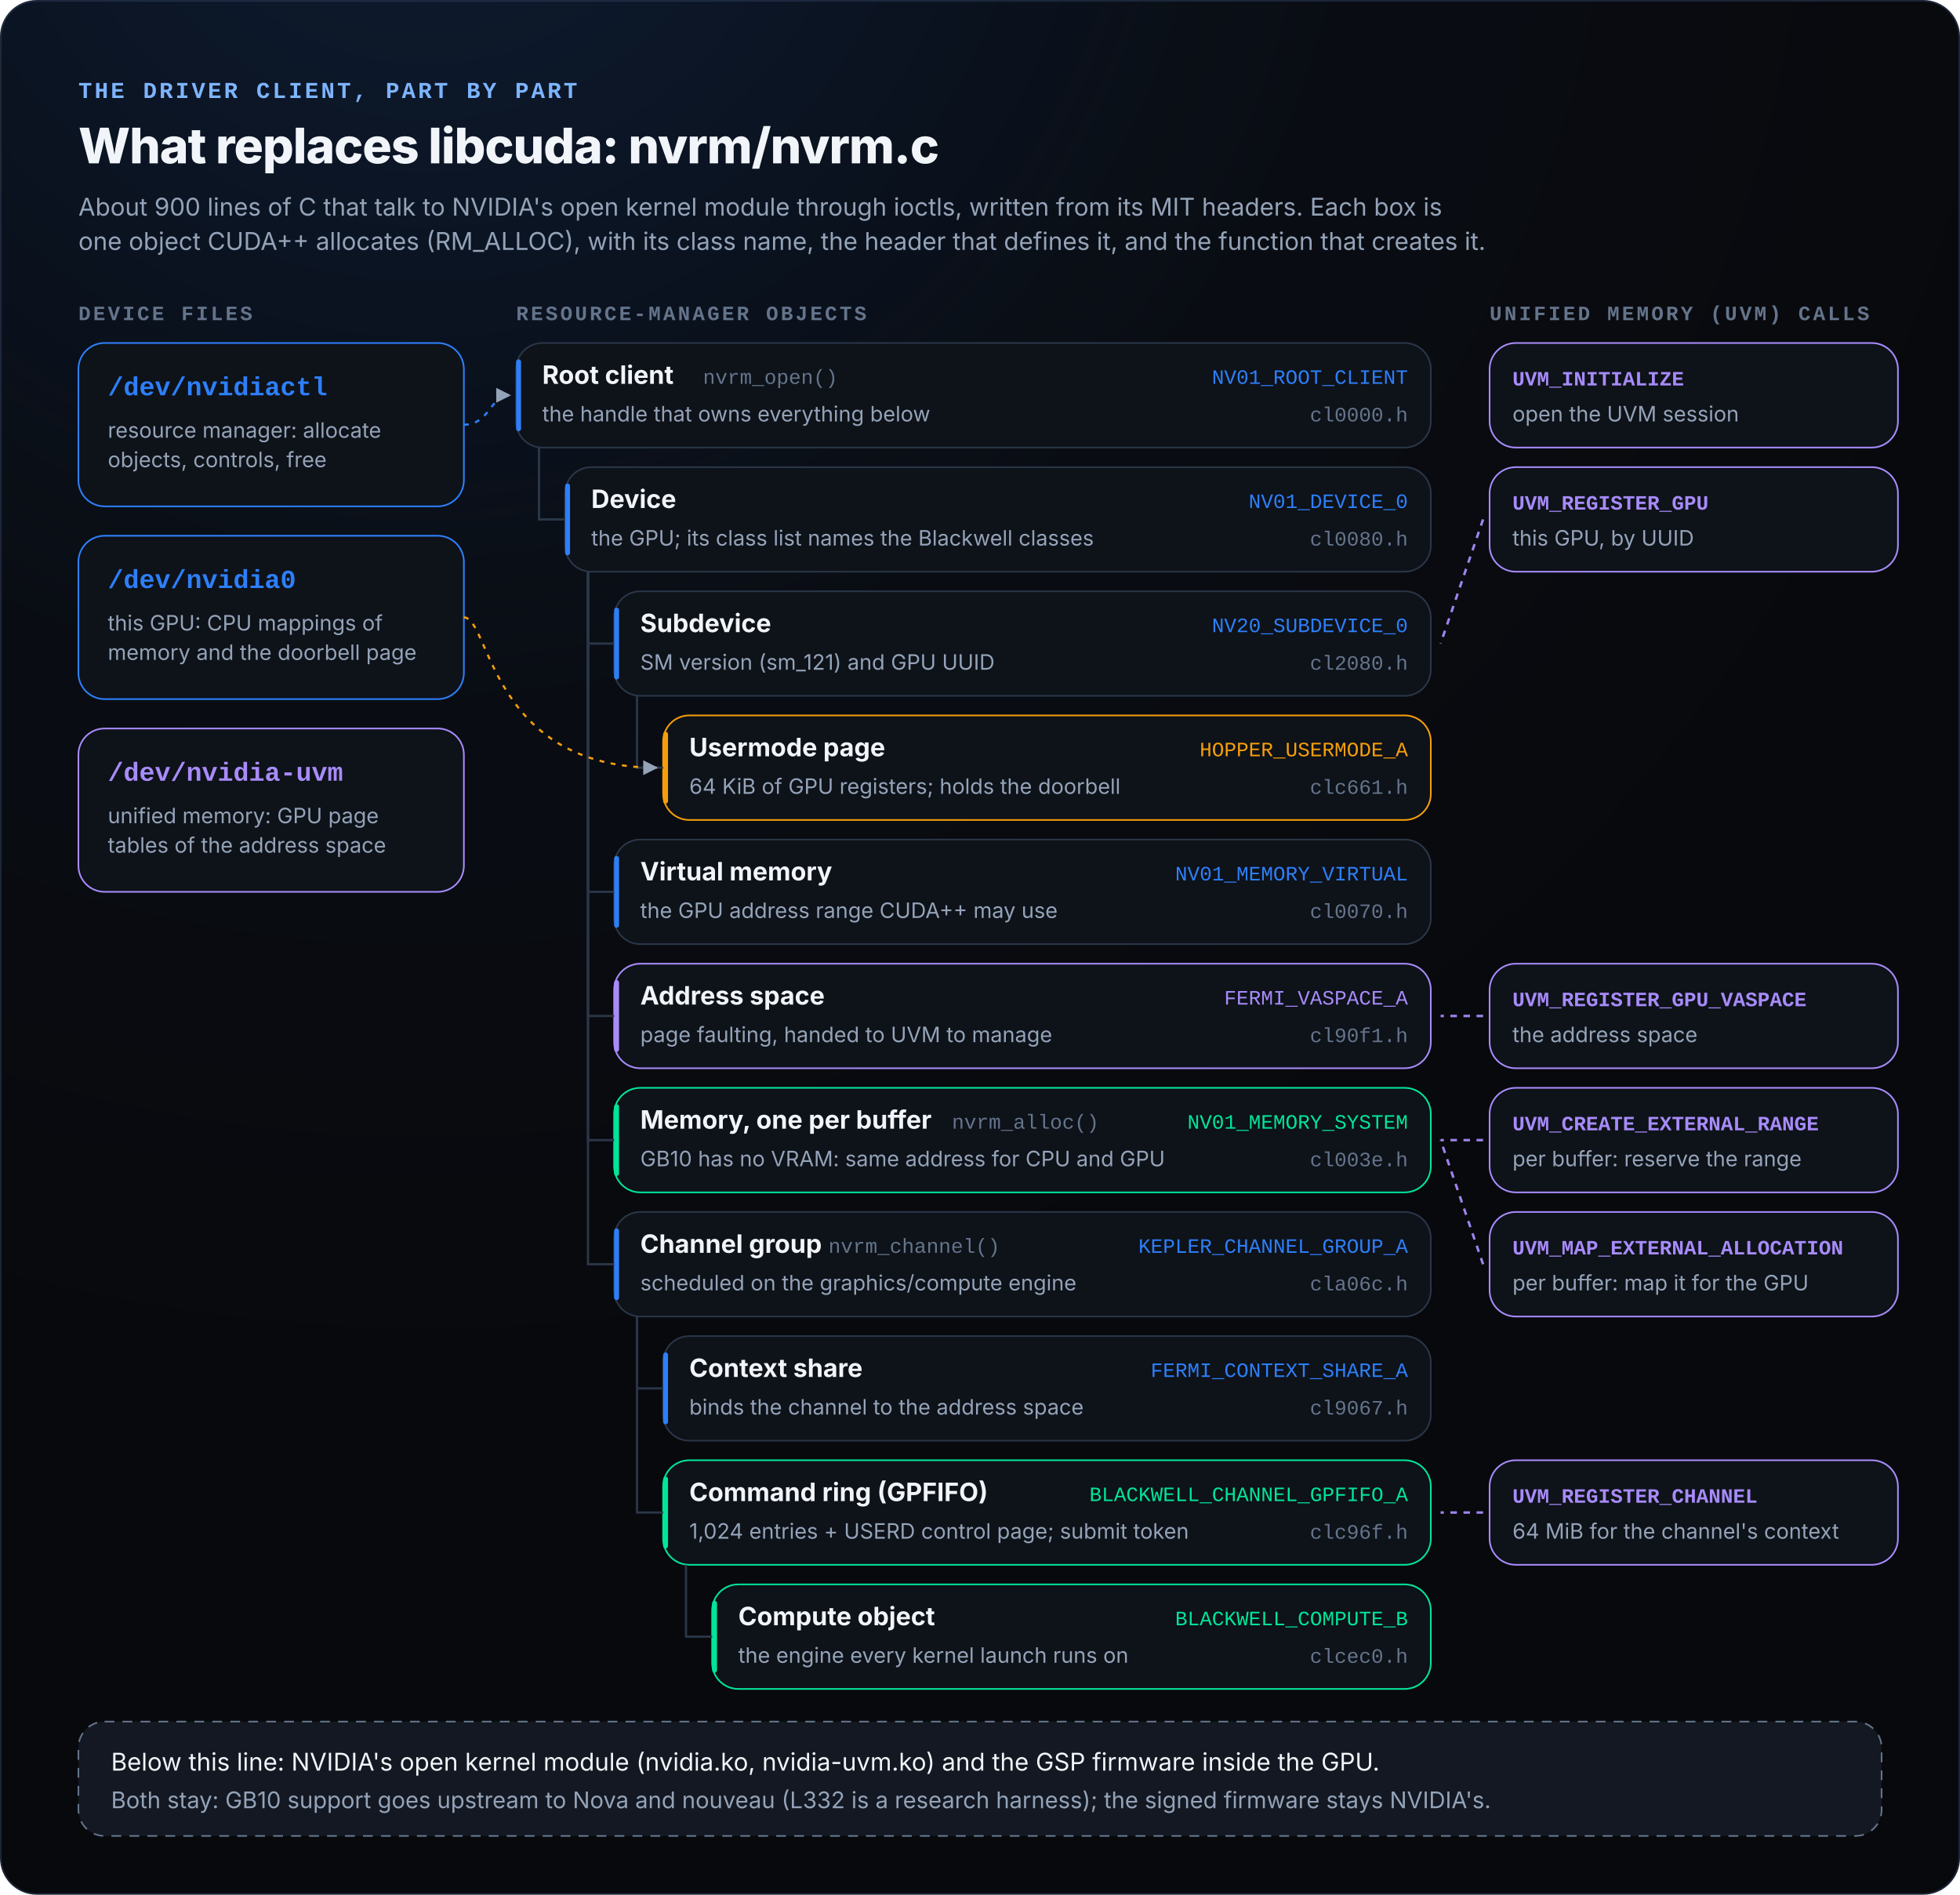
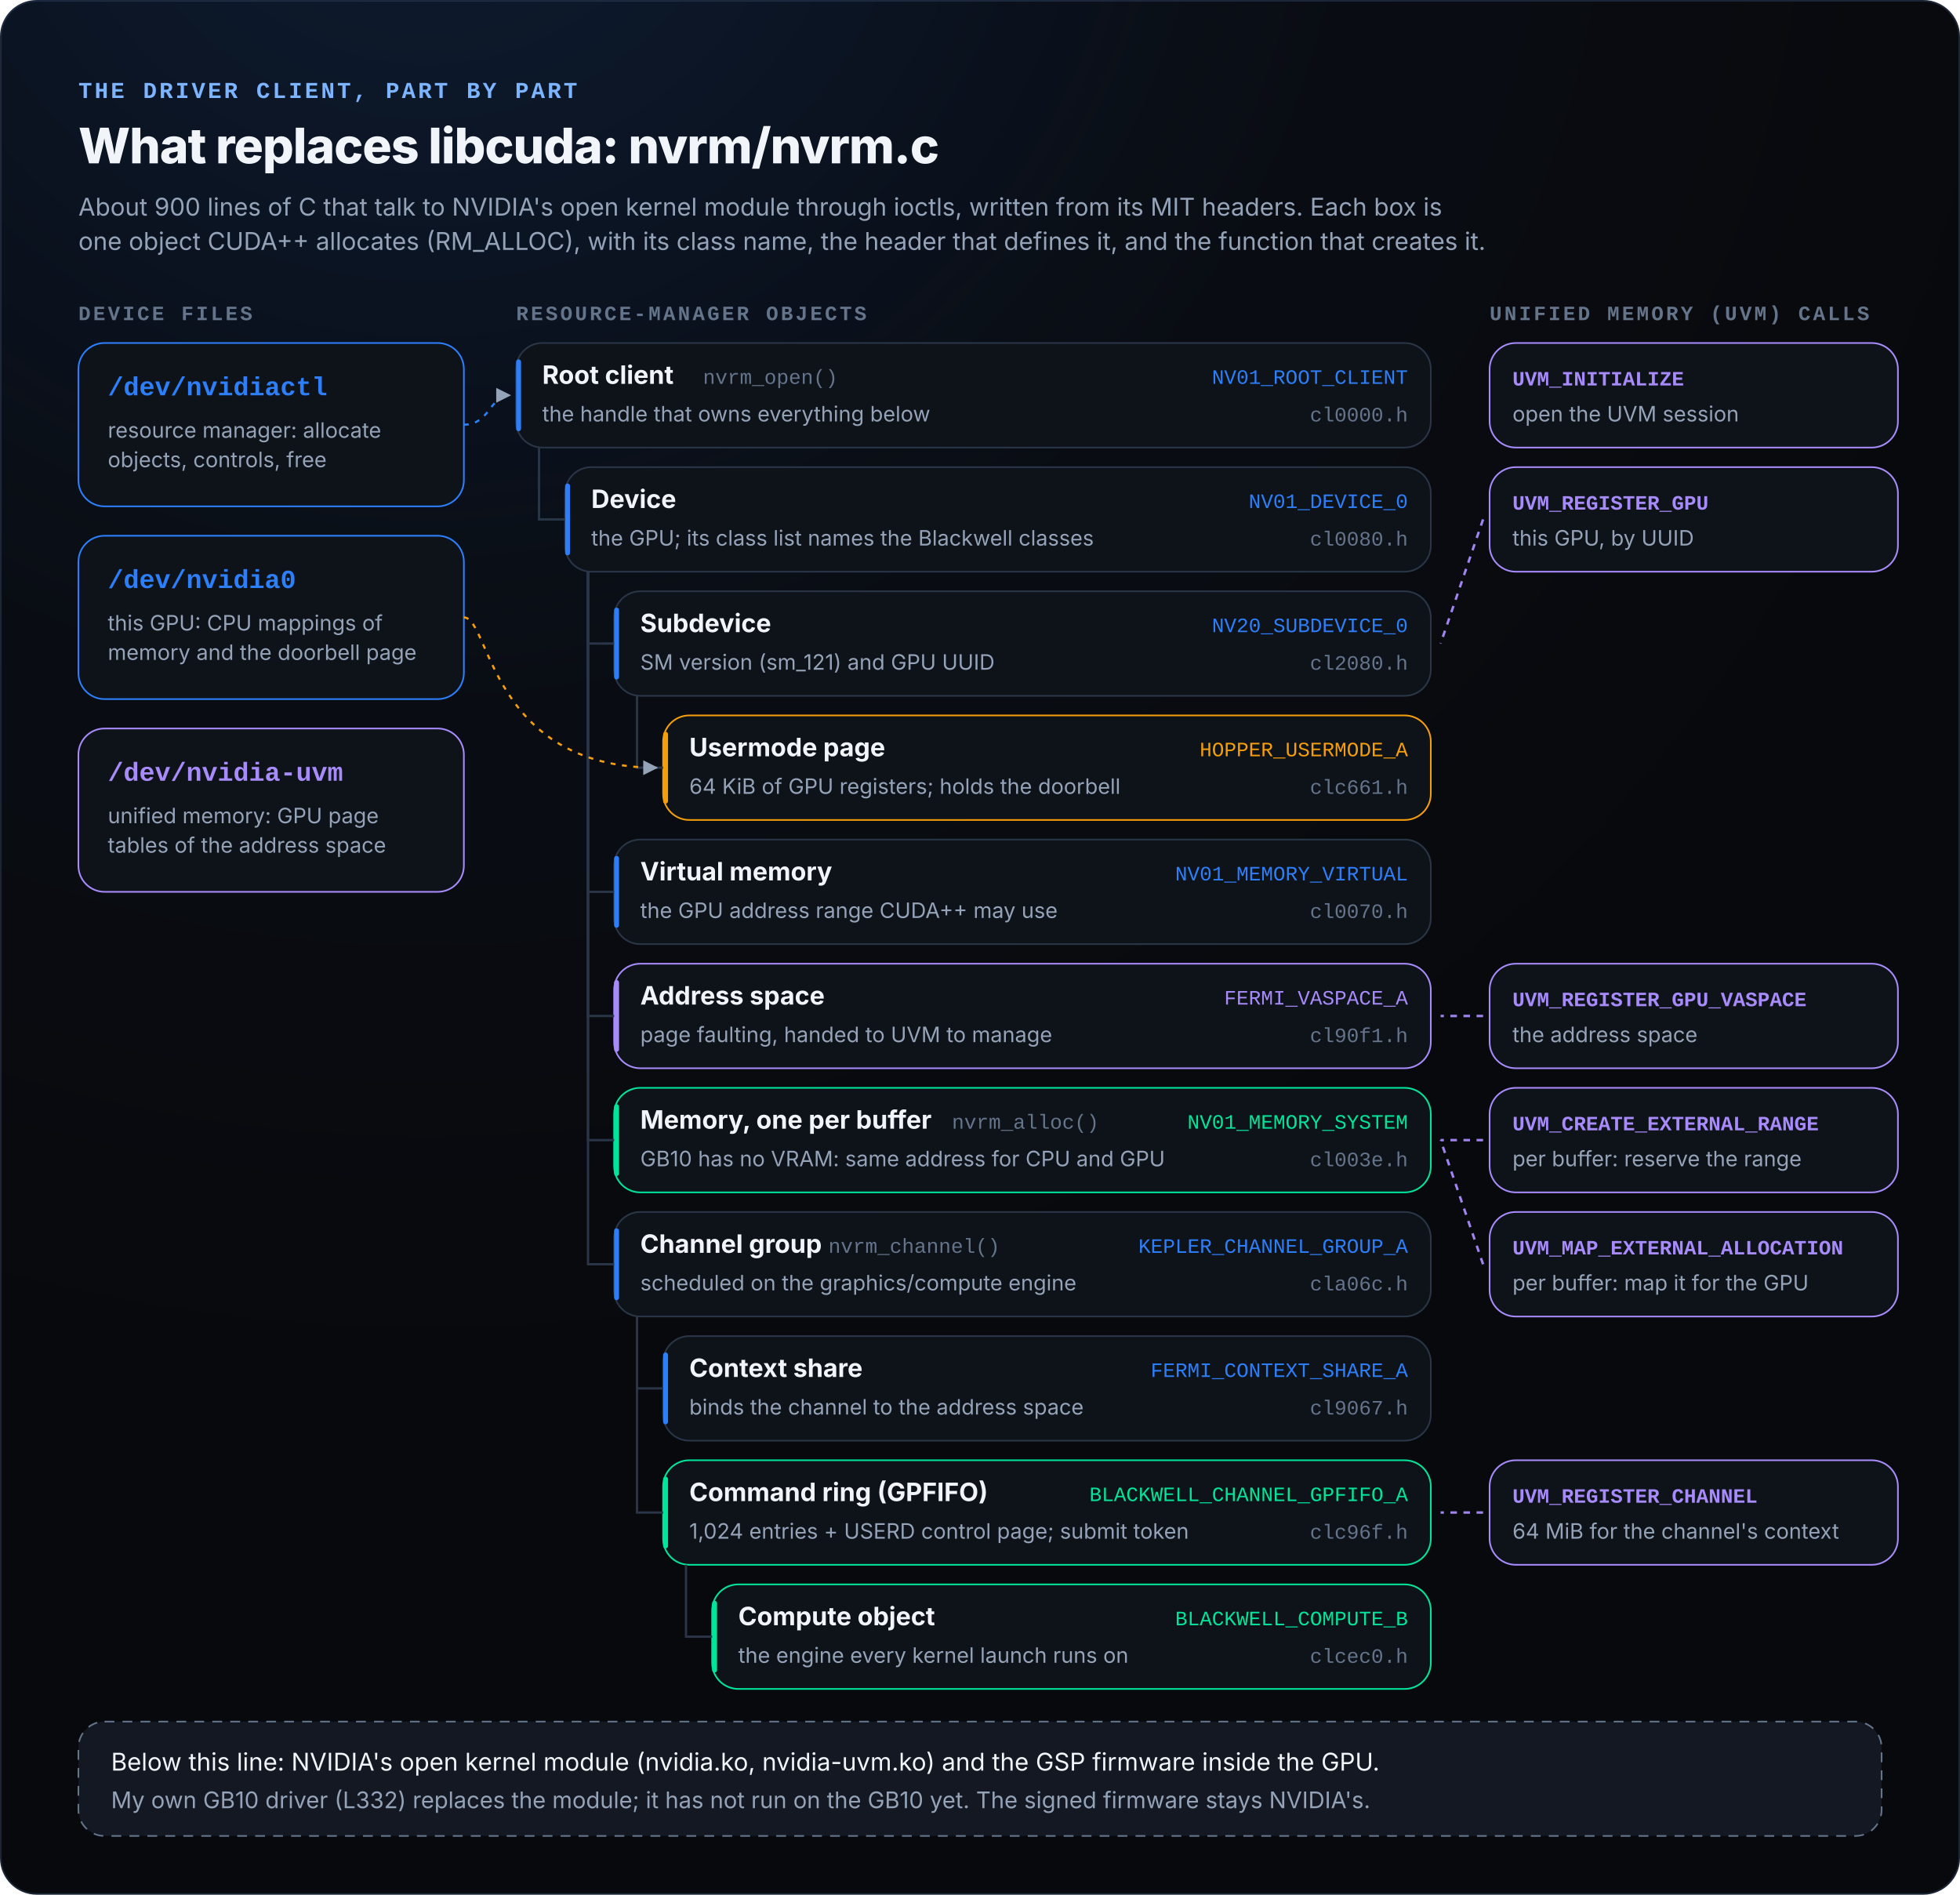
<svg xmlns="http://www.w3.org/2000/svg" width="1200" height="1160" viewBox="0 0 1200 1160" role="img" aria-labelledby="t d">
  <defs>
    <radialGradient id="glow" cx="22%" cy="-10%" r="85%">
      <stop offset="0" stop-color="#2d7ff9" stop-opacity="0.16" />
      <stop offset="0.55" stop-color="#2d7ff9" stop-opacity="0.03" />
      <stop offset="1" stop-color="#2d7ff9" stop-opacity="0" />
    </radialGradient>
    <radialGradient id="glow2" cx="92%" cy="8%" r="45%">
      <stop offset="0" stop-color="#00e599" stop-opacity="0.08" />
      <stop offset="1" stop-color="#00e599" stop-opacity="0" />
    </radialGradient>
    <marker id="arrow" viewBox="0 0 10 10" refX="9" refY="5" markerWidth="7" markerHeight="7" orient="auto-start-reverse">
      <path d="M0 0 L10 5 L0 10 z" fill="#94a3b8" />
    </marker>
  </defs>
  <rect x="0.5" y="0.5" width="1199.0" height="1159.0" rx="22" fill="#08090c" stroke="#1c2536" stroke-width="1.0" />
  <rect x="0.5" y="0.5" width="1199.0" height="1159.0" rx="22" fill="url(#glow)" stroke="none" stroke-width="1.0" />
  <text x="48.0" y="60.0" font-family="ui-monospace, SFMono-Regular, Menlo, Consolas, 'Liberation Mono', monospace" font-size="14" font-weight="600" fill="#7db4ff" text-anchor="start" letter-spacing="1.5">THE DRIVER CLIENT, PART BY PART</text>
  <text x="48.0" y="100.0" font-family="Inter, ui-sans-serif, -apple-system, 'Segoe UI', Helvetica, Arial, sans-serif" font-size="30" font-weight="800" fill="#f1f5f9" text-anchor="start" letter-spacing="-0.5">What replaces libcuda: nvrm/nvrm.c</text>
  <text x="48.0" y="132.0" font-family="Inter, ui-sans-serif, -apple-system, 'Segoe UI', Helvetica, Arial, sans-serif" font-size="15" font-weight="400" fill="#94a3b8" text-anchor="start">About 900 lines of C that talk to NVIDIA's open kernel module through ioctls, written from its MIT headers. Each box is</text>
  <text x="48.0" y="153.0" font-family="Inter, ui-sans-serif, -apple-system, 'Segoe UI', Helvetica, Arial, sans-serif" font-size="15" font-weight="400" fill="#94a3b8" text-anchor="start">one object CUDA++ allocates (RM_ALLOC), with its class name, the header that defines it, and the function that creates it.</text>
  <text x="48.0" y="196.0" font-family="ui-monospace, SFMono-Regular, Menlo, Consolas, 'Liberation Mono', monospace" font-size="12.5" font-weight="700" fill="#64748b" text-anchor="start" letter-spacing="1.5">DEVICE FILES</text>
  <rect x="48.0" y="210.0" width="236.0" height="100.0" rx="16.0" fill="#0e1219" stroke="#2d7ff9" stroke-width="1.0" />
  <text x="66.0" y="242.0" font-family="ui-monospace, SFMono-Regular, Menlo, Consolas, 'Liberation Mono', monospace" font-size="16" font-weight="700" fill="#2d7ff9" text-anchor="start">/dev/nvidiactl</text>
  <text x="66.0" y="268.0" font-family="Inter, ui-sans-serif, -apple-system, 'Segoe UI', Helvetica, Arial, sans-serif" font-size="13" font-weight="400" fill="#94a3b8" text-anchor="start">resource manager: allocate</text>
  <text x="66.0" y="286.0" font-family="Inter, ui-sans-serif, -apple-system, 'Segoe UI', Helvetica, Arial, sans-serif" font-size="13" font-weight="400" fill="#94a3b8" text-anchor="start">objects, controls, free</text>
  <rect x="48.0" y="328.0" width="236.0" height="100.0" rx="16.0" fill="#0e1219" stroke="#2d7ff9" stroke-width="1.0" />
  <text x="66.0" y="360.0" font-family="ui-monospace, SFMono-Regular, Menlo, Consolas, 'Liberation Mono', monospace" font-size="16" font-weight="700" fill="#2d7ff9" text-anchor="start">/dev/nvidia0</text>
  <text x="66.0" y="386.0" font-family="Inter, ui-sans-serif, -apple-system, 'Segoe UI', Helvetica, Arial, sans-serif" font-size="13" font-weight="400" fill="#94a3b8" text-anchor="start">this GPU: CPU mappings of</text>
  <text x="66.0" y="404.0" font-family="Inter, ui-sans-serif, -apple-system, 'Segoe UI', Helvetica, Arial, sans-serif" font-size="13" font-weight="400" fill="#94a3b8" text-anchor="start">memory and the doorbell page</text>
  <rect x="48.0" y="446.0" width="236.0" height="100.0" rx="16.0" fill="#0e1219" stroke="#a78bfa" stroke-width="1.0" />
  <text x="66.0" y="478.0" font-family="ui-monospace, SFMono-Regular, Menlo, Consolas, 'Liberation Mono', monospace" font-size="16" font-weight="700" fill="#a78bfa" text-anchor="start">/dev/nvidia-uvm</text>
  <text x="66.0" y="504.0" font-family="Inter, ui-sans-serif, -apple-system, 'Segoe UI', Helvetica, Arial, sans-serif" font-size="13" font-weight="400" fill="#94a3b8" text-anchor="start">unified memory: GPU page</text>
  <text x="66.0" y="522.0" font-family="Inter, ui-sans-serif, -apple-system, 'Segoe UI', Helvetica, Arial, sans-serif" font-size="13" font-weight="400" fill="#94a3b8" text-anchor="start">tables of the address space</text>
  <text x="316.0" y="196.0" font-family="ui-monospace, SFMono-Regular, Menlo, Consolas, 'Liberation Mono', monospace" font-size="12.5" font-weight="700" fill="#64748b" text-anchor="start" letter-spacing="1.5">RESOURCE-MANAGER OBJECTS</text>
  <rect x="316.0" y="210.0" width="560.0" height="64.0" rx="16.0" fill="#0e1219" stroke="#2a3648" stroke-width="1.0" />
  <rect x="316.0" y="220.0" width="3.0" height="44.0" rx="1.5" fill="#2d7ff9" stroke="none" stroke-width="1.0" />
  <text x="332.0" y="235.0" font-family="Inter, ui-sans-serif, -apple-system, 'Segoe UI', Helvetica, Arial, sans-serif" font-size="15.5" font-weight="700" fill="#f1f5f9" text-anchor="start">Root client</text>
  <text x="430.4" y="235.0" font-family="ui-monospace, SFMono-Regular, Menlo, Consolas, 'Liberation Mono', monospace" font-size="12.5" font-weight="400" fill="#64748b" text-anchor="start">nvrm_open()</text>
  <text x="862.0" y="235.0" font-family="ui-monospace, SFMono-Regular, Menlo, Consolas, 'Liberation Mono', monospace" font-size="12.5" font-weight="400" fill="#2d7ff9" text-anchor="end">NV01_ROOT_CLIENT</text>
  <text x="332.0" y="258.0" font-family="Inter, ui-sans-serif, -apple-system, 'Segoe UI', Helvetica, Arial, sans-serif" font-size="13" font-weight="400" fill="#94a3b8" text-anchor="start">the handle that owns everything below</text>
  <text x="862.0" y="258.0" font-family="ui-monospace, SFMono-Regular, Menlo, Consolas, 'Liberation Mono', monospace" font-size="12.5" font-weight="400" fill="#64748b" text-anchor="end">cl0000.h</text>
  <rect x="346.0" y="286.0" width="530.0" height="64.0" rx="16.0" fill="#0e1219" stroke="#2a3648" stroke-width="1.0" />
  <rect x="346.0" y="296.0" width="3.0" height="44.0" rx="1.5" fill="#2d7ff9" stroke="none" stroke-width="1.0" />
  <text x="362.0" y="311.0" font-family="Inter, ui-sans-serif, -apple-system, 'Segoe UI', Helvetica, Arial, sans-serif" font-size="15.5" font-weight="700" fill="#f1f5f9" text-anchor="start">Device</text>
  <text x="862.0" y="311.0" font-family="ui-monospace, SFMono-Regular, Menlo, Consolas, 'Liberation Mono', monospace" font-size="12.5" font-weight="400" fill="#2d7ff9" text-anchor="end">NV01_DEVICE_0</text>
  <text x="362.0" y="334.0" font-family="Inter, ui-sans-serif, -apple-system, 'Segoe UI', Helvetica, Arial, sans-serif" font-size="13" font-weight="400" fill="#94a3b8" text-anchor="start">the GPU; its class list names the Blackwell classes</text>
  <text x="862.0" y="334.0" font-family="ui-monospace, SFMono-Regular, Menlo, Consolas, 'Liberation Mono', monospace" font-size="12.5" font-weight="400" fill="#64748b" text-anchor="end">cl0080.h</text>
  <rect x="376.0" y="362.0" width="500.0" height="64.0" rx="16.0" fill="#0e1219" stroke="#2a3648" stroke-width="1.0" />
  <rect x="376.0" y="372.0" width="3.0" height="44.0" rx="1.5" fill="#2d7ff9" stroke="none" stroke-width="1.0" />
  <text x="392.0" y="387.0" font-family="Inter, ui-sans-serif, -apple-system, 'Segoe UI', Helvetica, Arial, sans-serif" font-size="15.5" font-weight="700" fill="#f1f5f9" text-anchor="start">Subdevice</text>
  <text x="862.0" y="387.0" font-family="ui-monospace, SFMono-Regular, Menlo, Consolas, 'Liberation Mono', monospace" font-size="12.5" font-weight="400" fill="#2d7ff9" text-anchor="end">NV20_SUBDEVICE_0</text>
  <text x="392.0" y="410.0" font-family="Inter, ui-sans-serif, -apple-system, 'Segoe UI', Helvetica, Arial, sans-serif" font-size="13" font-weight="400" fill="#94a3b8" text-anchor="start">SM version (sm_121) and GPU UUID</text>
  <text x="862.0" y="410.0" font-family="ui-monospace, SFMono-Regular, Menlo, Consolas, 'Liberation Mono', monospace" font-size="12.5" font-weight="400" fill="#64748b" text-anchor="end">cl2080.h</text>
  <rect x="406.0" y="438.0" width="470.0" height="64.0" rx="16.0" fill="#0e1219" stroke="#f59e0b" stroke-width="1.0" />
  <rect x="406.0" y="448.0" width="3.0" height="44.0" rx="1.5" fill="#f59e0b" stroke="none" stroke-width="1.0" />
  <text x="422.0" y="463.0" font-family="Inter, ui-sans-serif, -apple-system, 'Segoe UI', Helvetica, Arial, sans-serif" font-size="15.5" font-weight="700" fill="#f1f5f9" text-anchor="start">Usermode page</text>
  <text x="862.0" y="463.0" font-family="ui-monospace, SFMono-Regular, Menlo, Consolas, 'Liberation Mono', monospace" font-size="12.5" font-weight="400" fill="#f59e0b" text-anchor="end">HOPPER_USERMODE_A</text>
  <text x="422.0" y="486.0" font-family="Inter, ui-sans-serif, -apple-system, 'Segoe UI', Helvetica, Arial, sans-serif" font-size="13" font-weight="400" fill="#94a3b8" text-anchor="start">64 KiB of GPU registers; holds the doorbell</text>
  <text x="862.0" y="486.0" font-family="ui-monospace, SFMono-Regular, Menlo, Consolas, 'Liberation Mono', monospace" font-size="12.5" font-weight="400" fill="#64748b" text-anchor="end">clc661.h</text>
  <rect x="376.0" y="514.0" width="500.0" height="64.0" rx="16.0" fill="#0e1219" stroke="#2a3648" stroke-width="1.0" />
  <rect x="376.0" y="524.0" width="3.0" height="44.0" rx="1.5" fill="#2d7ff9" stroke="none" stroke-width="1.0" />
  <text x="392.0" y="539.0" font-family="Inter, ui-sans-serif, -apple-system, 'Segoe UI', Helvetica, Arial, sans-serif" font-size="15.5" font-weight="700" fill="#f1f5f9" text-anchor="start">Virtual memory</text>
  <text x="862.0" y="539.0" font-family="ui-monospace, SFMono-Regular, Menlo, Consolas, 'Liberation Mono', monospace" font-size="12.5" font-weight="400" fill="#2d7ff9" text-anchor="end">NV01_MEMORY_VIRTUAL</text>
  <text x="392.0" y="562.0" font-family="Inter, ui-sans-serif, -apple-system, 'Segoe UI', Helvetica, Arial, sans-serif" font-size="13" font-weight="400" fill="#94a3b8" text-anchor="start">the GPU address range CUDA++ may use</text>
  <text x="862.0" y="562.0" font-family="ui-monospace, SFMono-Regular, Menlo, Consolas, 'Liberation Mono', monospace" font-size="12.5" font-weight="400" fill="#64748b" text-anchor="end">cl0070.h</text>
  <rect x="376.0" y="590.0" width="500.0" height="64.0" rx="16.0" fill="#0e1219" stroke="#a78bfa" stroke-width="1.0" />
  <rect x="376.0" y="600.0" width="3.0" height="44.0" rx="1.5" fill="#a78bfa" stroke="none" stroke-width="1.0" />
  <text x="392.0" y="615.0" font-family="Inter, ui-sans-serif, -apple-system, 'Segoe UI', Helvetica, Arial, sans-serif" font-size="15.5" font-weight="700" fill="#f1f5f9" text-anchor="start">Address space</text>
  <text x="862.0" y="615.0" font-family="ui-monospace, SFMono-Regular, Menlo, Consolas, 'Liberation Mono', monospace" font-size="12.5" font-weight="400" fill="#a78bfa" text-anchor="end">FERMI_VASPACE_A</text>
  <text x="392.0" y="638.0" font-family="Inter, ui-sans-serif, -apple-system, 'Segoe UI', Helvetica, Arial, sans-serif" font-size="13" font-weight="400" fill="#94a3b8" text-anchor="start">page faulting, handed to UVM to manage</text>
  <text x="862.0" y="638.0" font-family="ui-monospace, SFMono-Regular, Menlo, Consolas, 'Liberation Mono', monospace" font-size="12.5" font-weight="400" fill="#64748b" text-anchor="end">cl90f1.h</text>
  <rect x="376.0" y="666.0" width="500.0" height="64.0" rx="16.0" fill="#0e1219" stroke="#00e599" stroke-width="1.0" />
  <rect x="376.0" y="676.0" width="3.0" height="44.0" rx="1.5" fill="#00e599" stroke="none" stroke-width="1.0" />
  <text x="392.0" y="691.0" font-family="Inter, ui-sans-serif, -apple-system, 'Segoe UI', Helvetica, Arial, sans-serif" font-size="15.5" font-weight="700" fill="#f1f5f9" text-anchor="start">Memory, one per buffer</text>
  <text x="582.8" y="691.0" font-family="ui-monospace, SFMono-Regular, Menlo, Consolas, 'Liberation Mono', monospace" font-size="12.5" font-weight="400" fill="#64748b" text-anchor="start">nvrm_alloc()</text>
  <text x="862.0" y="691.0" font-family="ui-monospace, SFMono-Regular, Menlo, Consolas, 'Liberation Mono', monospace" font-size="12.5" font-weight="400" fill="#00e599" text-anchor="end">NV01_MEMORY_SYSTEM</text>
  <text x="392.0" y="714.0" font-family="Inter, ui-sans-serif, -apple-system, 'Segoe UI', Helvetica, Arial, sans-serif" font-size="13" font-weight="400" fill="#94a3b8" text-anchor="start">GB10 has no VRAM: same address for CPU and GPU</text>
  <text x="862.0" y="714.0" font-family="ui-monospace, SFMono-Regular, Menlo, Consolas, 'Liberation Mono', monospace" font-size="12.5" font-weight="400" fill="#64748b" text-anchor="end">cl003e.h</text>
  <rect x="376.0" y="742.0" width="500.0" height="64.0" rx="16.0" fill="#0e1219" stroke="#2a3648" stroke-width="1.0" />
  <rect x="376.0" y="752.0" width="3.0" height="44.0" rx="1.5" fill="#2d7ff9" stroke="none" stroke-width="1.0" />
  <text x="392.0" y="767.0" font-family="Inter, ui-sans-serif, -apple-system, 'Segoe UI', Helvetica, Arial, sans-serif" font-size="15.5" font-weight="700" fill="#f1f5f9" text-anchor="start">Channel group</text>
  <text x="507.2" y="767.0" font-family="ui-monospace, SFMono-Regular, Menlo, Consolas, 'Liberation Mono', monospace" font-size="12.5" font-weight="400" fill="#64748b" text-anchor="start">nvrm_channel()</text>
  <text x="862.0" y="767.0" font-family="ui-monospace, SFMono-Regular, Menlo, Consolas, 'Liberation Mono', monospace" font-size="12.5" font-weight="400" fill="#2d7ff9" text-anchor="end">KEPLER_CHANNEL_GROUP_A</text>
  <text x="392.0" y="790.0" font-family="Inter, ui-sans-serif, -apple-system, 'Segoe UI', Helvetica, Arial, sans-serif" font-size="13" font-weight="400" fill="#94a3b8" text-anchor="start">scheduled on the graphics/compute engine</text>
  <text x="862.0" y="790.0" font-family="ui-monospace, SFMono-Regular, Menlo, Consolas, 'Liberation Mono', monospace" font-size="12.5" font-weight="400" fill="#64748b" text-anchor="end">cla06c.h</text>
  <rect x="406.0" y="818.0" width="470.0" height="64.0" rx="16.0" fill="#0e1219" stroke="#2a3648" stroke-width="1.0" />
  <rect x="406.0" y="828.0" width="3.0" height="44.0" rx="1.5" fill="#2d7ff9" stroke="none" stroke-width="1.0" />
  <text x="422.0" y="843.0" font-family="Inter, ui-sans-serif, -apple-system, 'Segoe UI', Helvetica, Arial, sans-serif" font-size="15.5" font-weight="700" fill="#f1f5f9" text-anchor="start">Context share</text>
  <text x="862.0" y="843.0" font-family="ui-monospace, SFMono-Regular, Menlo, Consolas, 'Liberation Mono', monospace" font-size="12.5" font-weight="400" fill="#2d7ff9" text-anchor="end">FERMI_CONTEXT_SHARE_A</text>
  <text x="422.0" y="866.0" font-family="Inter, ui-sans-serif, -apple-system, 'Segoe UI', Helvetica, Arial, sans-serif" font-size="13" font-weight="400" fill="#94a3b8" text-anchor="start">binds the channel to the address space</text>
  <text x="862.0" y="866.0" font-family="ui-monospace, SFMono-Regular, Menlo, Consolas, 'Liberation Mono', monospace" font-size="12.5" font-weight="400" fill="#64748b" text-anchor="end">cl9067.h</text>
  <rect x="406.0" y="894.0" width="470.0" height="64.0" rx="16.0" fill="#0e1219" stroke="#00e599" stroke-width="1.0" />
  <rect x="406.0" y="904.0" width="3.0" height="44.0" rx="1.5" fill="#00e599" stroke="none" stroke-width="1.0" />
  <text x="422.0" y="919.0" font-family="Inter, ui-sans-serif, -apple-system, 'Segoe UI', Helvetica, Arial, sans-serif" font-size="15.5" font-weight="700" fill="#f1f5f9" text-anchor="start">Command ring (GPFIFO)</text>
  <text x="862.0" y="919.0" font-family="ui-monospace, SFMono-Regular, Menlo, Consolas, 'Liberation Mono', monospace" font-size="12.5" font-weight="400" fill="#00e599" text-anchor="end">BLACKWELL_CHANNEL_GPFIFO_A</text>
  <text x="422.0" y="942.0" font-family="Inter, ui-sans-serif, -apple-system, 'Segoe UI', Helvetica, Arial, sans-serif" font-size="13" font-weight="400" fill="#94a3b8" text-anchor="start">1,024 entries + USERD control page; submit token</text>
  <text x="862.0" y="942.0" font-family="ui-monospace, SFMono-Regular, Menlo, Consolas, 'Liberation Mono', monospace" font-size="12.5" font-weight="400" fill="#64748b" text-anchor="end">clc96f.h</text>
  <rect x="436.0" y="970.0" width="440.0" height="64.0" rx="16.0" fill="#0e1219" stroke="#00e599" stroke-width="1.0" />
  <rect x="436.0" y="980.0" width="3.0" height="44.0" rx="1.5" fill="#00e599" stroke="none" stroke-width="1.0" />
  <text x="452.0" y="995.0" font-family="Inter, ui-sans-serif, -apple-system, 'Segoe UI', Helvetica, Arial, sans-serif" font-size="15.5" font-weight="700" fill="#f1f5f9" text-anchor="start">Compute object</text>
  <text x="862.0" y="995.0" font-family="ui-monospace, SFMono-Regular, Menlo, Consolas, 'Liberation Mono', monospace" font-size="12.5" font-weight="400" fill="#00e599" text-anchor="end">BLACKWELL_COMPUTE_B</text>
  <text x="452.0" y="1018.0" font-family="Inter, ui-sans-serif, -apple-system, 'Segoe UI', Helvetica, Arial, sans-serif" font-size="13" font-weight="400" fill="#94a3b8" text-anchor="start">the engine every kernel launch runs on</text>
  <text x="862.0" y="1018.0" font-family="ui-monospace, SFMono-Regular, Menlo, Consolas, 'Liberation Mono', monospace" font-size="12.5" font-weight="400" fill="#64748b" text-anchor="end">clcec0.h</text>
  <path d="M330 274 L330 318.0 L346 318.0" stroke="#2a3648" stroke-width="1.4" fill="none" />
  <path d="M360 350 L360 394.0 L376 394.0" stroke="#2a3648" stroke-width="1.4" fill="none" />
  <path d="M390 426 L390 470.0 L406 470.0" stroke="#2a3648" stroke-width="1.4" fill="none" />
  <path d="M360 350 L360 546.0 L376 546.0" stroke="#2a3648" stroke-width="1.4" fill="none" />
  <path d="M360 350 L360 622.0 L376 622.0" stroke="#2a3648" stroke-width="1.4" fill="none" />
  <path d="M360 350 L360 698.0 L376 698.0" stroke="#2a3648" stroke-width="1.4" fill="none" />
  <path d="M360 350 L360 774.0 L376 774.0" stroke="#2a3648" stroke-width="1.4" fill="none" />
  <path d="M390 806 L390 850.0 L406 850.0" stroke="#2a3648" stroke-width="1.4" fill="none" />
  <path d="M390 806 L390 926.0 L406 926.0" stroke="#2a3648" stroke-width="1.4" fill="none" />
  <path d="M420 958 L420 1002.0 L436 1002.0" stroke="#2a3648" stroke-width="1.4" fill="none" />
  <path d="M284 260 C 300 260, 300 242, 312 242" stroke="#2d7ff9" stroke-width="1.3" fill="none" marker-end="url(#arrow)" stroke-dasharray="3 4" />
  <path d="M284 378 C 300 378, 300 470, 402 470" stroke="#f59e0b" stroke-width="1.3" fill="none" marker-end="url(#arrow)" stroke-dasharray="3 4" />
  <text x="912.0" y="196.0" font-family="ui-monospace, SFMono-Regular, Menlo, Consolas, 'Liberation Mono', monospace" font-size="12.5" font-weight="700" fill="#64748b" text-anchor="start" letter-spacing="1.5">UNIFIED MEMORY (UVM) CALLS</text>
  <rect x="912.0" y="210.0" width="250.0" height="64.0" rx="16.0" fill="#0e1219" stroke="#a78bfa" stroke-width="1.0" />
  <text x="926.0" y="236.0" font-family="ui-monospace, SFMono-Regular, Menlo, Consolas, 'Liberation Mono', monospace" font-size="12.5" font-weight="700" fill="#a78bfa" text-anchor="start">UVM_INITIALIZE</text>
  <text x="926.0" y="258.0" font-family="Inter, ui-sans-serif, -apple-system, 'Segoe UI', Helvetica, Arial, sans-serif" font-size="13" font-weight="400" fill="#94a3b8" text-anchor="start">open the UVM session</text>
  <rect x="912.0" y="286.0" width="250.0" height="64.0" rx="16.0" fill="#0e1219" stroke="#a78bfa" stroke-width="1.0" />
  <text x="926.0" y="312.0" font-family="ui-monospace, SFMono-Regular, Menlo, Consolas, 'Liberation Mono', monospace" font-size="12.5" font-weight="700" fill="#a78bfa" text-anchor="start">UVM_REGISTER_GPU</text>
  <text x="926.0" y="334.0" font-family="Inter, ui-sans-serif, -apple-system, 'Segoe UI', Helvetica, Arial, sans-serif" font-size="13" font-weight="400" fill="#94a3b8" text-anchor="start">this GPU, by UUID</text>
  <rect x="912.0" y="590.0" width="250.0" height="64.0" rx="16.0" fill="#0e1219" stroke="#a78bfa" stroke-width="1.0" />
  <text x="926.0" y="616.0" font-family="ui-monospace, SFMono-Regular, Menlo, Consolas, 'Liberation Mono', monospace" font-size="12.5" font-weight="700" fill="#a78bfa" text-anchor="start">UVM_REGISTER_GPU_VASPACE</text>
  <text x="926.0" y="638.0" font-family="Inter, ui-sans-serif, -apple-system, 'Segoe UI', Helvetica, Arial, sans-serif" font-size="13" font-weight="400" fill="#94a3b8" text-anchor="start">the address space</text>
  <rect x="912.0" y="666.0" width="250.0" height="64.0" rx="16.0" fill="#0e1219" stroke="#a78bfa" stroke-width="1.0" />
  <text x="926.0" y="692.0" font-family="ui-monospace, SFMono-Regular, Menlo, Consolas, 'Liberation Mono', monospace" font-size="12.5" font-weight="700" fill="#a78bfa" text-anchor="start">UVM_CREATE_EXTERNAL_RANGE</text>
  <text x="926.0" y="714.0" font-family="Inter, ui-sans-serif, -apple-system, 'Segoe UI', Helvetica, Arial, sans-serif" font-size="13" font-weight="400" fill="#94a3b8" text-anchor="start">per buffer: reserve the range</text>
  <rect x="912.0" y="742.0" width="250.0" height="64.0" rx="16.0" fill="#0e1219" stroke="#a78bfa" stroke-width="1.0" />
  <text x="926.0" y="768.0" font-family="ui-monospace, SFMono-Regular, Menlo, Consolas, 'Liberation Mono', monospace" font-size="12.5" font-weight="700" fill="#a78bfa" text-anchor="start">UVM_MAP_EXTERNAL_ALLOCATION</text>
  <text x="926.0" y="790.0" font-family="Inter, ui-sans-serif, -apple-system, 'Segoe UI', Helvetica, Arial, sans-serif" font-size="13" font-weight="400" fill="#94a3b8" text-anchor="start">per buffer: map it for the GPU</text>
  <rect x="912.0" y="894.0" width="250.0" height="64.0" rx="16.0" fill="#0e1219" stroke="#a78bfa" stroke-width="1.0" />
  <text x="926.0" y="920.0" font-family="ui-monospace, SFMono-Regular, Menlo, Consolas, 'Liberation Mono', monospace" font-size="12.5" font-weight="700" fill="#a78bfa" text-anchor="start">UVM_REGISTER_CHANNEL</text>
  <text x="926.0" y="942.0" font-family="Inter, ui-sans-serif, -apple-system, 'Segoe UI', Helvetica, Arial, sans-serif" font-size="13" font-weight="400" fill="#94a3b8" text-anchor="start">64 MiB for the channel's context</text>
  <line x1="908.0" y1="318.0" x2="882.0" y2="394.0" stroke="#a78bfa" stroke-width="1.5" stroke-dasharray="4 4" opacity="0.95" />
  <line x1="908.0" y1="622.0" x2="882.0" y2="622.0" stroke="#a78bfa" stroke-width="1.5" stroke-dasharray="4 4" opacity="0.95" />
  <line x1="908.0" y1="698.0" x2="882.0" y2="698.0" stroke="#a78bfa" stroke-width="1.5" stroke-dasharray="4 4" opacity="0.95" />
  <line x1="908.0" y1="774.0" x2="882.0" y2="698.0" stroke="#a78bfa" stroke-width="1.5" stroke-dasharray="4 4" opacity="0.95" />
  <line x1="908.0" y1="926.0" x2="882.0" y2="926.0" stroke="#a78bfa" stroke-width="1.5" stroke-dasharray="4 4" opacity="0.95" />
  <rect x="48.0" y="1054.0" width="1104.0" height="70.0" rx="16.0" fill="#131822" stroke="#64748b" stroke-width="1.0" stroke-dasharray="6 5" />
  <text x="68.0" y="1084.0" font-family="Inter, ui-sans-serif, -apple-system, 'Segoe UI', Helvetica, Arial, sans-serif" font-size="15" font-weight="400" fill="#f1f5f9" text-anchor="start">Below this line: NVIDIA's open kernel module (nvidia.ko, nvidia-uvm.ko) and the GSP firmware inside the GPU.</text>
-   <text x="68.0" y="1107.0" font-family="Inter, ui-sans-serif, -apple-system, 'Segoe UI', Helvetica, Arial, sans-serif" font-size="14" font-weight="400" fill="#94a3b8" text-anchor="start">Both stay: GB10 support goes upstream to Nova and nouveau (L332 is a research harness); the signed firmware stays NVIDIA's.</text>
+   <text x="68.0" y="1107.0" font-family="Inter, ui-sans-serif, -apple-system, 'Segoe UI', Helvetica, Arial, sans-serif" font-size="14" font-weight="400" fill="#94a3b8" text-anchor="start">My own GB10 driver (L332) replaces the module; it has not run on the GB10 yet. The signed firmware stays NVIDIA's.</text>
</svg>
